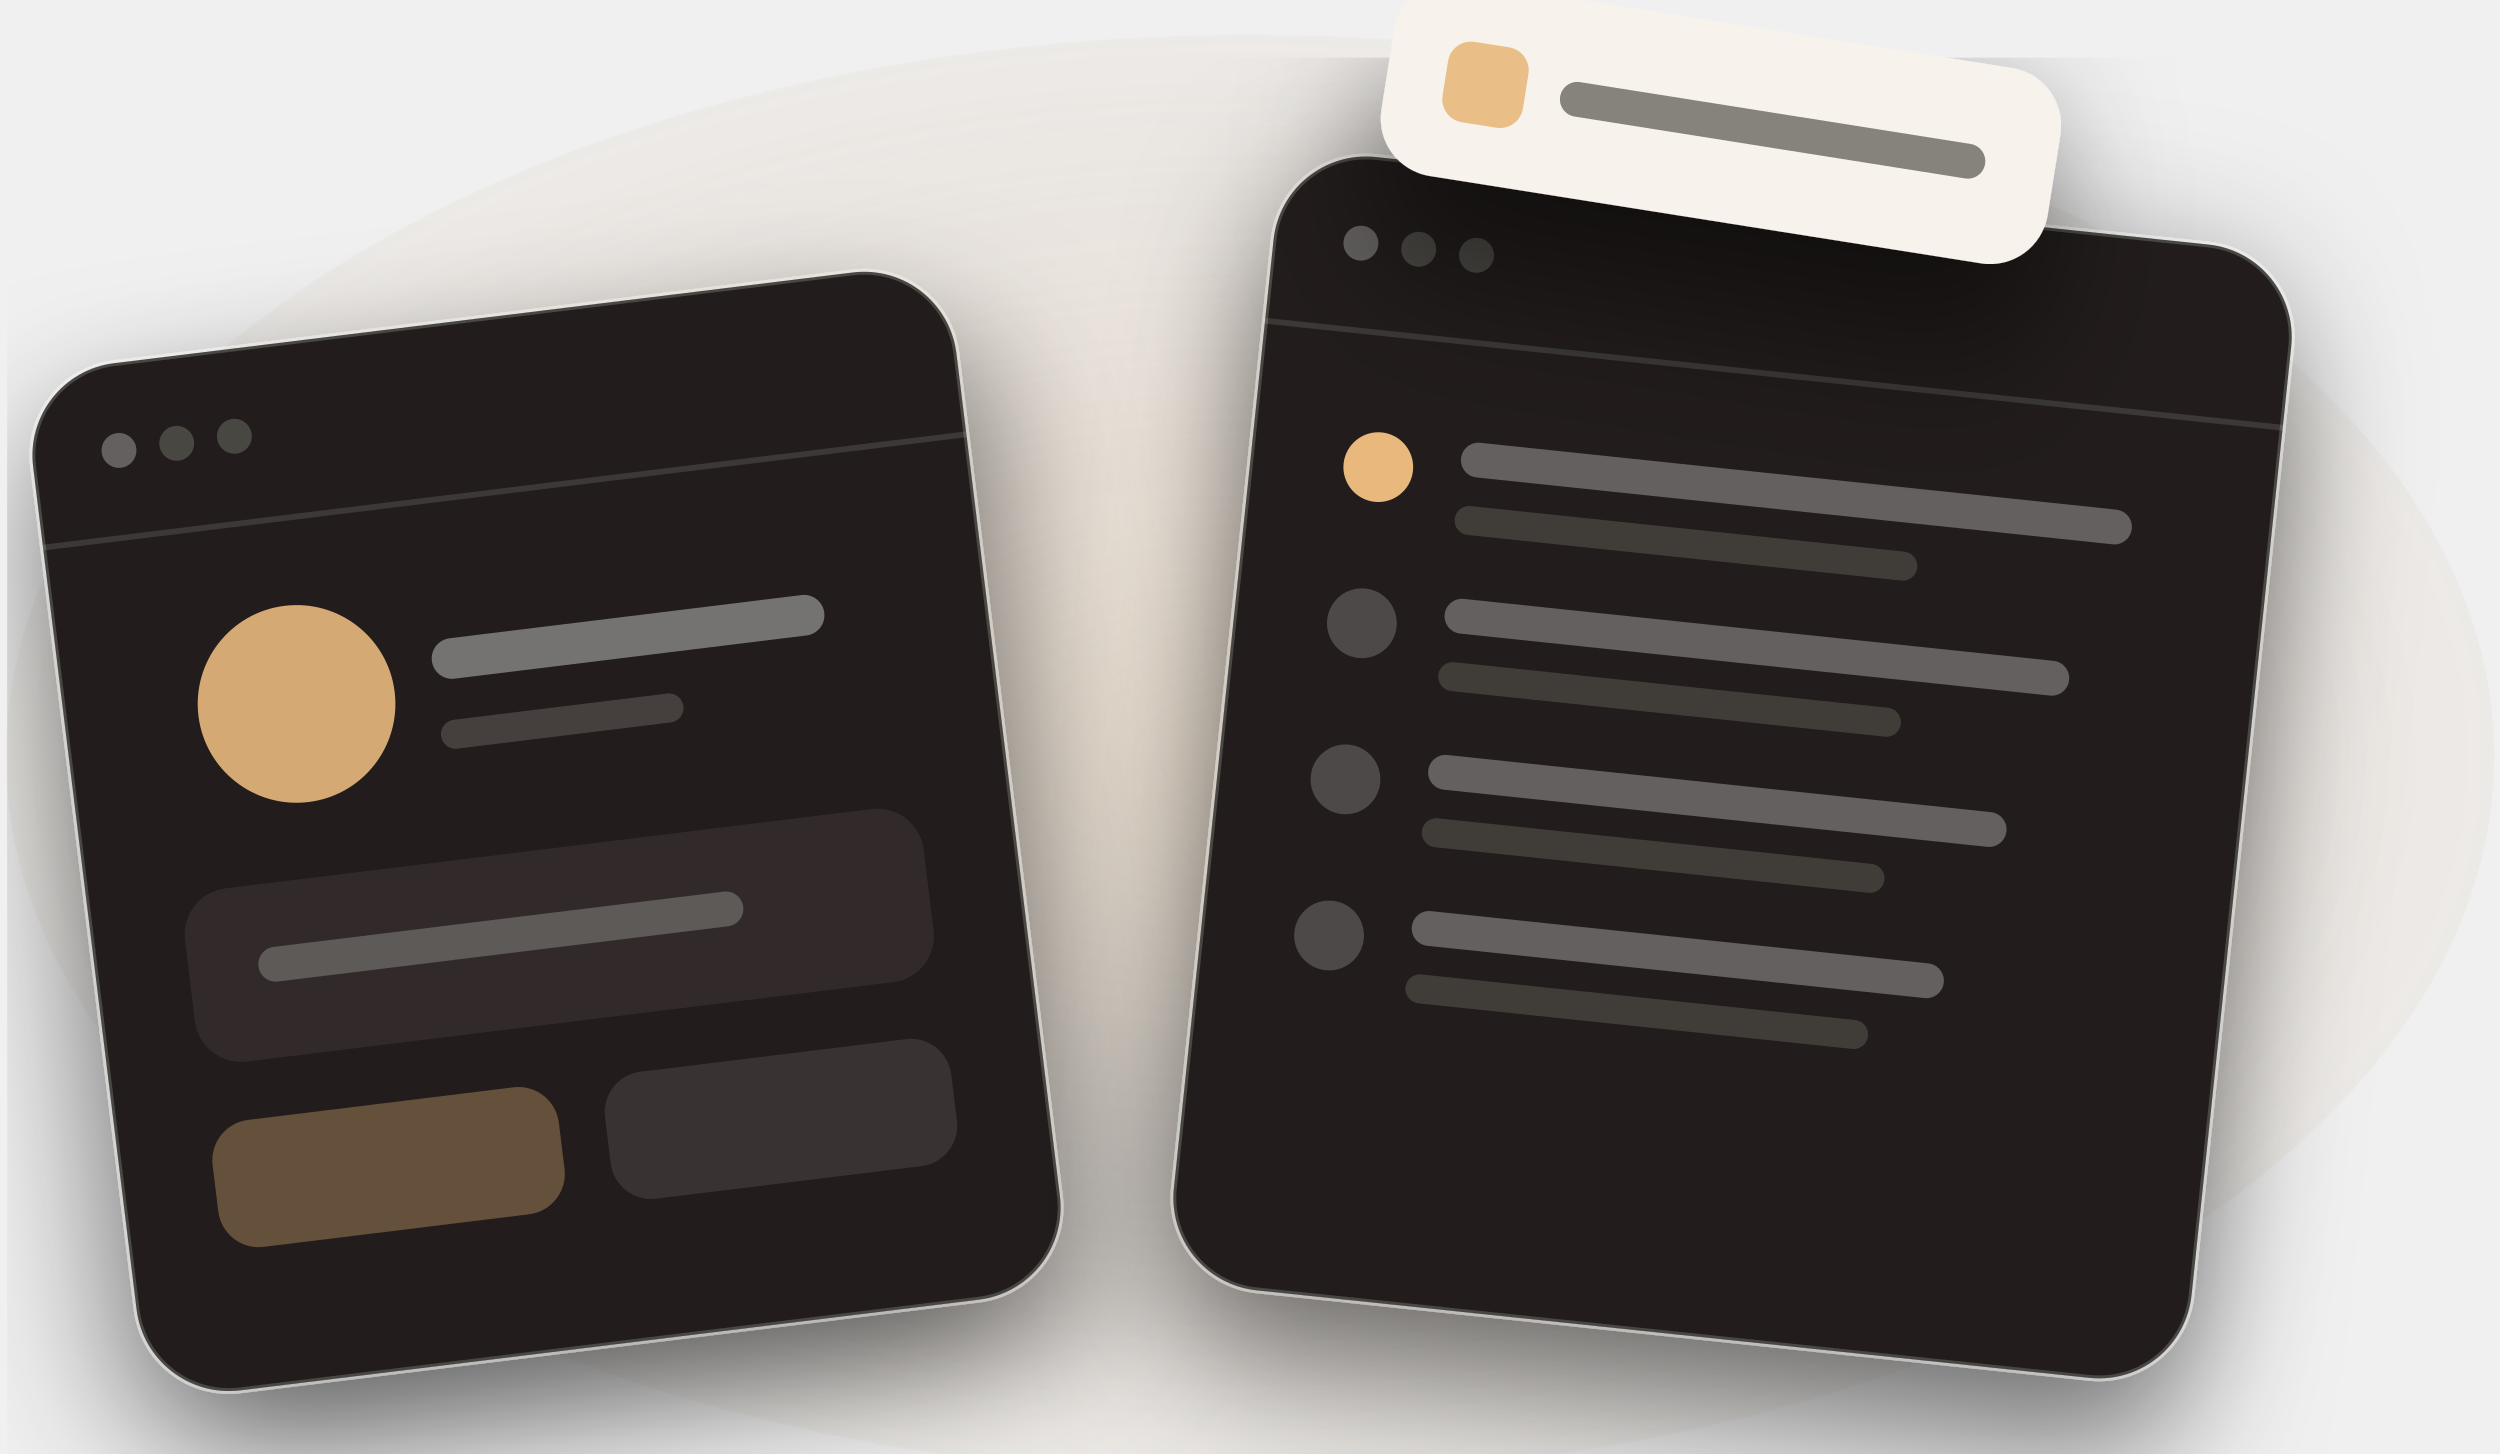
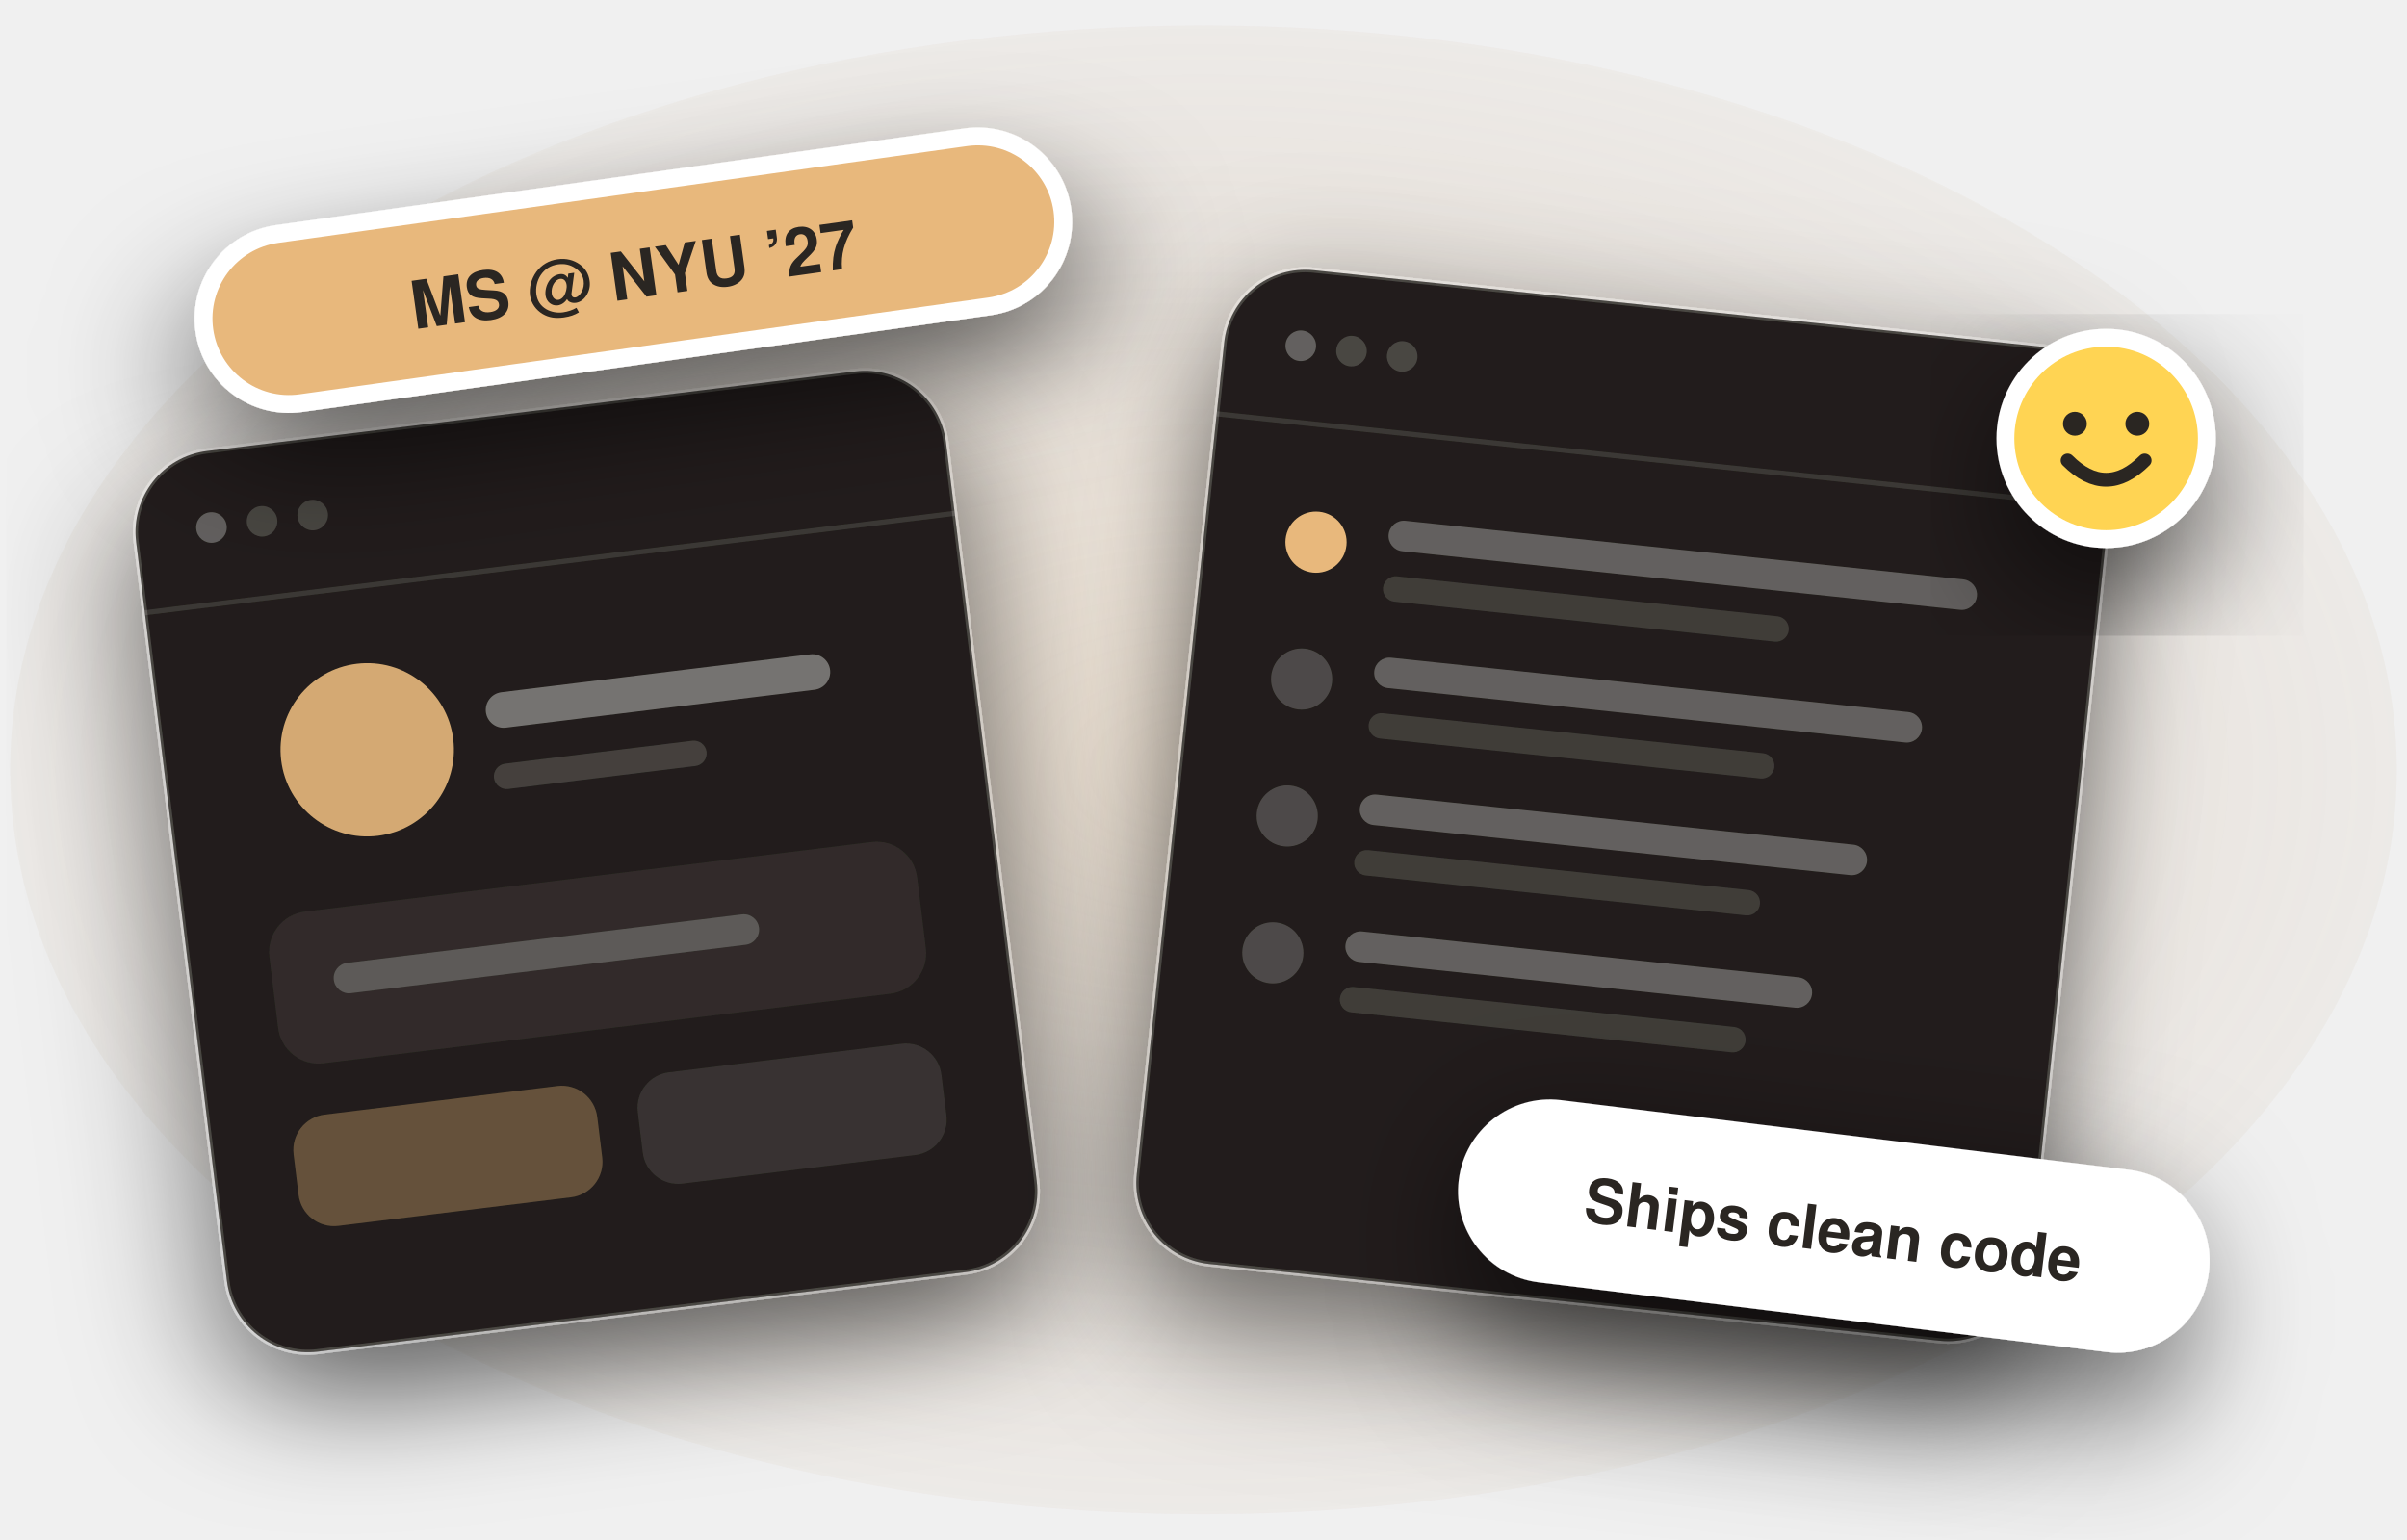
- <svg xmlns="http://www.w3.org/2000/svg" viewBox="0 0 430 250" width="430" height="250">
+ <svg xmlns="http://www.w3.org/2000/svg" viewBox="0 0 472 302" width="472" height="302">
  <defs>
    <filter id="d" x="-30%" y="-30%" width="170%" height="170%">
      <feDropShadow dx="0" dy="10" stdDeviation="13" flood-color="#000000" flood-opacity="0.6" />
    </filter>
    <radialGradient id="g" cx="50%" cy="50%" r="62%">
      <stop offset="0" stop-color="#E8B87C" stop-opacity="0.24" />
      <stop offset="1" stop-color="#96602A" stop-opacity="0" />
    </radialGradient>
  </defs>
-   <ellipse cx="215" cy="130" rx="214" ry="124" fill="url(#g)" />
-   <g transform="rotate(-7 94.0 143.0)" filter="url(#d)">
-     <rect x="14" y="54" width="160" height="178" rx="16" fill="#211D1A" stroke="#FFFFFF" stroke-opacity="0.18" />
-     <circle cx="29" cy="69" r="3" fill="#FFFFFF" fill-opacity="0.3" />
-     <circle cx="39" cy="69" r="3" fill="#FFFFFF" fill-opacity="0.18" />
-     <circle cx="49" cy="69" r="3" fill="#FFFFFF" fill-opacity="0.18" />
-     <line x1="14" y1="84" x2="174" y2="84" stroke="#FFFFFF" stroke-opacity="0.12" />
-     <circle cx="54" cy="116" r="17" fill="#E8B87C" fill-opacity="0.9" />
-     <rect x="78" y="108" width="68" height="7" rx="3.5" fill="#FFFFFF" fill-opacity="0.38" />
-     <rect x="78" y="122" width="42" height="5" rx="2.5" fill="#FFFFFF" fill-opacity="0.16" />
-     <rect x="30" y="146" width="128" height="30" rx="8" fill="#FFFFFF" fill-opacity="0.07" />
-     <rect x="42" y="157" width="84" height="6" rx="3.0" fill="#FFFFFF" fill-opacity="0.22" />
-     <rect x="30" y="186" width="60.0" height="22" rx="7" fill="#E8B87C" fill-opacity="0.34" />
-     <rect x="98.0" y="186" width="60.0" height="22" rx="7" fill="#FFFFFF" fill-opacity="0.1" />
-   </g>
-   <g transform="rotate(6 298.0 132.0)" filter="url(#d)">
-     <rect x="210" y="34" width="176" height="196" rx="16" fill="#211D1A" stroke="#FFFFFF" stroke-opacity="0.18" />
-     <circle cx="225" cy="49" r="3" fill="#FFFFFF" fill-opacity="0.3" />
-     <circle cx="235" cy="49" r="3" fill="#FFFFFF" fill-opacity="0.18" />
-     <circle cx="245" cy="49" r="3" fill="#FFFFFF" fill-opacity="0.18" />
-     <line x1="210" y1="64" x2="386" y2="64" stroke="#FFFFFF" stroke-opacity="0.12" />
-     <circle cx="232" cy="87" r="6" fill="#E8B87C" fill-opacity="1" />
-     <rect x="246" y="81" width="116" height="6" rx="3.0" fill="#FFFFFF" fill-opacity="0.3" />
-     <rect x="246" y="92" width="80" height="5" rx="2.5" fill="#FFFFFF" fill-opacity="0.14" />
-     <circle cx="232" cy="114" r="6" fill="#FFFFFF" fill-opacity="0.2" />
-     <rect x="246" y="108" width="108" height="6" rx="3.0" fill="#FFFFFF" fill-opacity="0.3" />
-     <rect x="246" y="119" width="80" height="5" rx="2.5" fill="#FFFFFF" fill-opacity="0.14" />
-     <circle cx="232" cy="141" r="6" fill="#FFFFFF" fill-opacity="0.2" />
-     <rect x="246" y="135" width="100" height="6" rx="3.0" fill="#FFFFFF" fill-opacity="0.3" />
-     <rect x="246" y="146" width="80" height="5" rx="2.5" fill="#FFFFFF" fill-opacity="0.14" />
-     <circle cx="232" cy="168" r="6" fill="#FFFFFF" fill-opacity="0.2" />
-     <rect x="246" y="162" width="92" height="6" rx="3.0" fill="#FFFFFF" fill-opacity="0.3" />
-     <rect x="246" y="173" width="80" height="5" rx="2.5" fill="#FFFFFF" fill-opacity="0.14" />
-   </g>
-   <g transform="rotate(9 296.0 21)" filter="url(#d)">
-     <rect x="238" y="4" width="116" height="34" rx="10" fill="#F7F3EC" />
-     <rect x="248" y="14" width="14" height="14" rx="4" fill="#E8B87C" fill-opacity="0.9" />
-     <rect x="268" y="18" width="74" height="6" rx="3.0" fill="#2A2521" fill-opacity="0.55" />
+   <ellipse cx="236" cy="151" rx="234" ry="146" fill="url(#g)" />
+   <g transform="translate(21 26)">
+     <g transform="rotate(-7 94.0 143.0)" filter="url(#d)">
+       <rect x="14" y="54" width="160" height="178" rx="16" fill="#211D1A" stroke="#FFFFFF" stroke-opacity="0.18" />
+       <circle cx="29" cy="69" r="3" fill="#FFFFFF" fill-opacity="0.3" />
+       <circle cx="39" cy="69" r="3" fill="#FFFFFF" fill-opacity="0.18" />
+       <circle cx="49" cy="69" r="3" fill="#FFFFFF" fill-opacity="0.18" />
+       <line x1="14" y1="84" x2="174" y2="84" stroke="#FFFFFF" stroke-opacity="0.12" />
+       <circle cx="54" cy="116" r="17" fill="#E8B87C" fill-opacity="0.9" />
+       <rect x="78" y="108" width="68" height="7" rx="3.5" fill="#FFFFFF" fill-opacity="0.38" />
+       <rect x="78" y="122" width="42" height="5" rx="2.5" fill="#FFFFFF" fill-opacity="0.16" />
+       <rect x="30" y="146" width="128" height="30" rx="8" fill="#FFFFFF" fill-opacity="0.07" />
+       <rect x="42" y="157" width="84" height="6" rx="3.0" fill="#FFFFFF" fill-opacity="0.22" />
+       <rect x="30" y="186" width="60.0" height="22" rx="7" fill="#E8B87C" fill-opacity="0.34" />
+       <rect x="98.0" y="186" width="60.0" height="22" rx="7" fill="#FFFFFF" fill-opacity="0.1" />
+     </g>
+     <g transform="rotate(6 298.0 132.0)" filter="url(#d)">
+       <rect x="210" y="34" width="176" height="196" rx="16" fill="#211D1A" stroke="#FFFFFF" stroke-opacity="0.18" />
+       <circle cx="225" cy="49" r="3" fill="#FFFFFF" fill-opacity="0.3" />
+       <circle cx="235" cy="49" r="3" fill="#FFFFFF" fill-opacity="0.18" />
+       <circle cx="245" cy="49" r="3" fill="#FFFFFF" fill-opacity="0.18" />
+       <line x1="210" y1="64" x2="386" y2="64" stroke="#FFFFFF" stroke-opacity="0.12" />
+       <circle cx="232" cy="87" r="6" fill="#E8B87C" fill-opacity="1" />
+       <rect x="246" y="81" width="116" height="6" rx="3.0" fill="#FFFFFF" fill-opacity="0.3" />
+       <rect x="246" y="92" width="80" height="5" rx="2.5" fill="#FFFFFF" fill-opacity="0.14" />
+       <circle cx="232" cy="114" r="6" fill="#FFFFFF" fill-opacity="0.2" />
+       <rect x="246" y="108" width="108" height="6" rx="3.0" fill="#FFFFFF" fill-opacity="0.3" />
+       <rect x="246" y="119" width="80" height="5" rx="2.5" fill="#FFFFFF" fill-opacity="0.14" />
+       <circle cx="232" cy="141" r="6" fill="#FFFFFF" fill-opacity="0.2" />
+       <rect x="246" y="135" width="100" height="6" rx="3.0" fill="#FFFFFF" fill-opacity="0.3" />
+       <rect x="246" y="146" width="80" height="5" rx="2.5" fill="#FFFFFF" fill-opacity="0.14" />
+       <circle cx="232" cy="168" r="6" fill="#FFFFFF" fill-opacity="0.2" />
+       <rect x="246" y="162" width="92" height="6" rx="3.0" fill="#FFFFFF" fill-opacity="0.3" />
+       <rect x="246" y="173" width="80" height="5" rx="2.5" fill="#FFFFFF" fill-opacity="0.14" />
+     </g>
+     <g transform="rotate(-8 103.2 27.0)" filter="url(#d)">
+       <rect x="16.5" y="8.5" width="173.4" height="37" rx="18.5" fill="#FFFFFF" />
+       <rect x="20" y="12" width="166.4" height="30" rx="15.0" fill="#E8B87C" />
+       <text x="103.2" y="32.5" text-anchor="middle" font-family="Helvetica Neue,Helvetica,Arial,sans-serif" font-size="13" font-weight="700" fill="#2A2521">MS @ NYU ’27</text>
+     </g>
+     <g transform="rotate(7 338.6 214.5)" filter="url(#d)">
+       <rect x="264.5" y="196.5" width="148.2" height="36" rx="18.0" fill="#FFFFFF" />
+       <rect x="268" y="200" width="141.2" height="29" rx="14.5" fill="#FFFFFF" />
+       <text x="338.6" y="219.5" text-anchor="middle" font-family="Helvetica Neue,Helvetica,Arial,sans-serif" font-size="12" font-weight="700" fill="#2A2521">Ships clean code</text>
+     </g>
+     <g filter="url(#d)">
+       <circle cx="392" cy="60" r="21.5" fill="#FFFFFF" />
+       <circle cx="392" cy="60" r="18" fill="#FFD452" />
+       <circle cx="385.88" cy="57.12" r="2.34" fill="#2A2521" />
+       <circle cx="398.12" cy="57.12" r="2.34" fill="#2A2521" />
+       <path d="M384.44 64.32q7.56 7.56 15.12 0" stroke="#2A2521" stroke-width="2.7" fill="none" stroke-linecap="round" />
+     </g>
  </g>
</svg>
